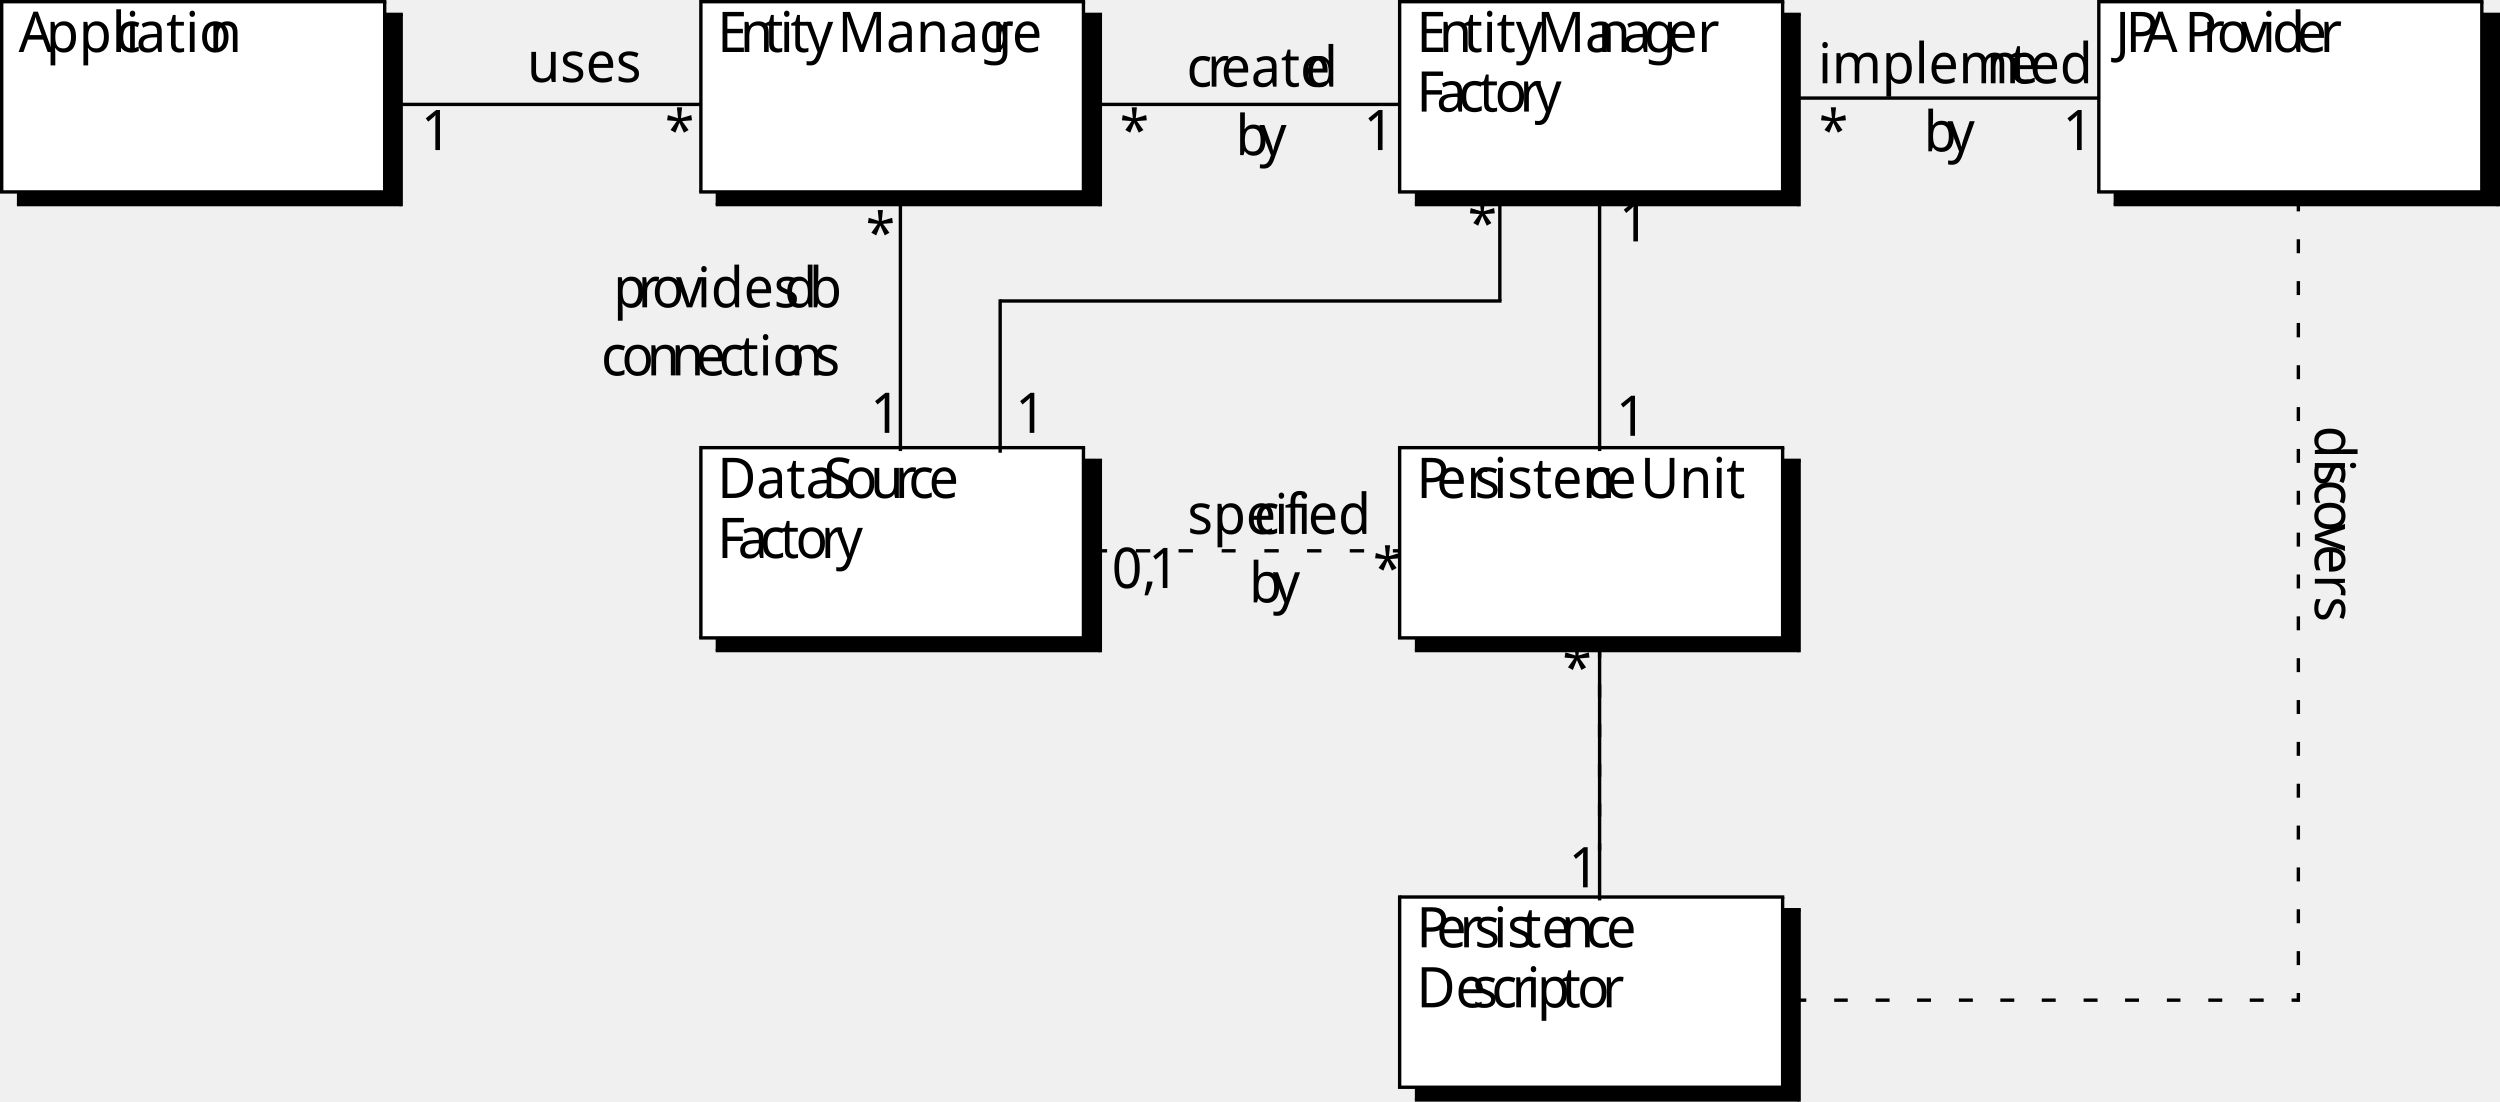
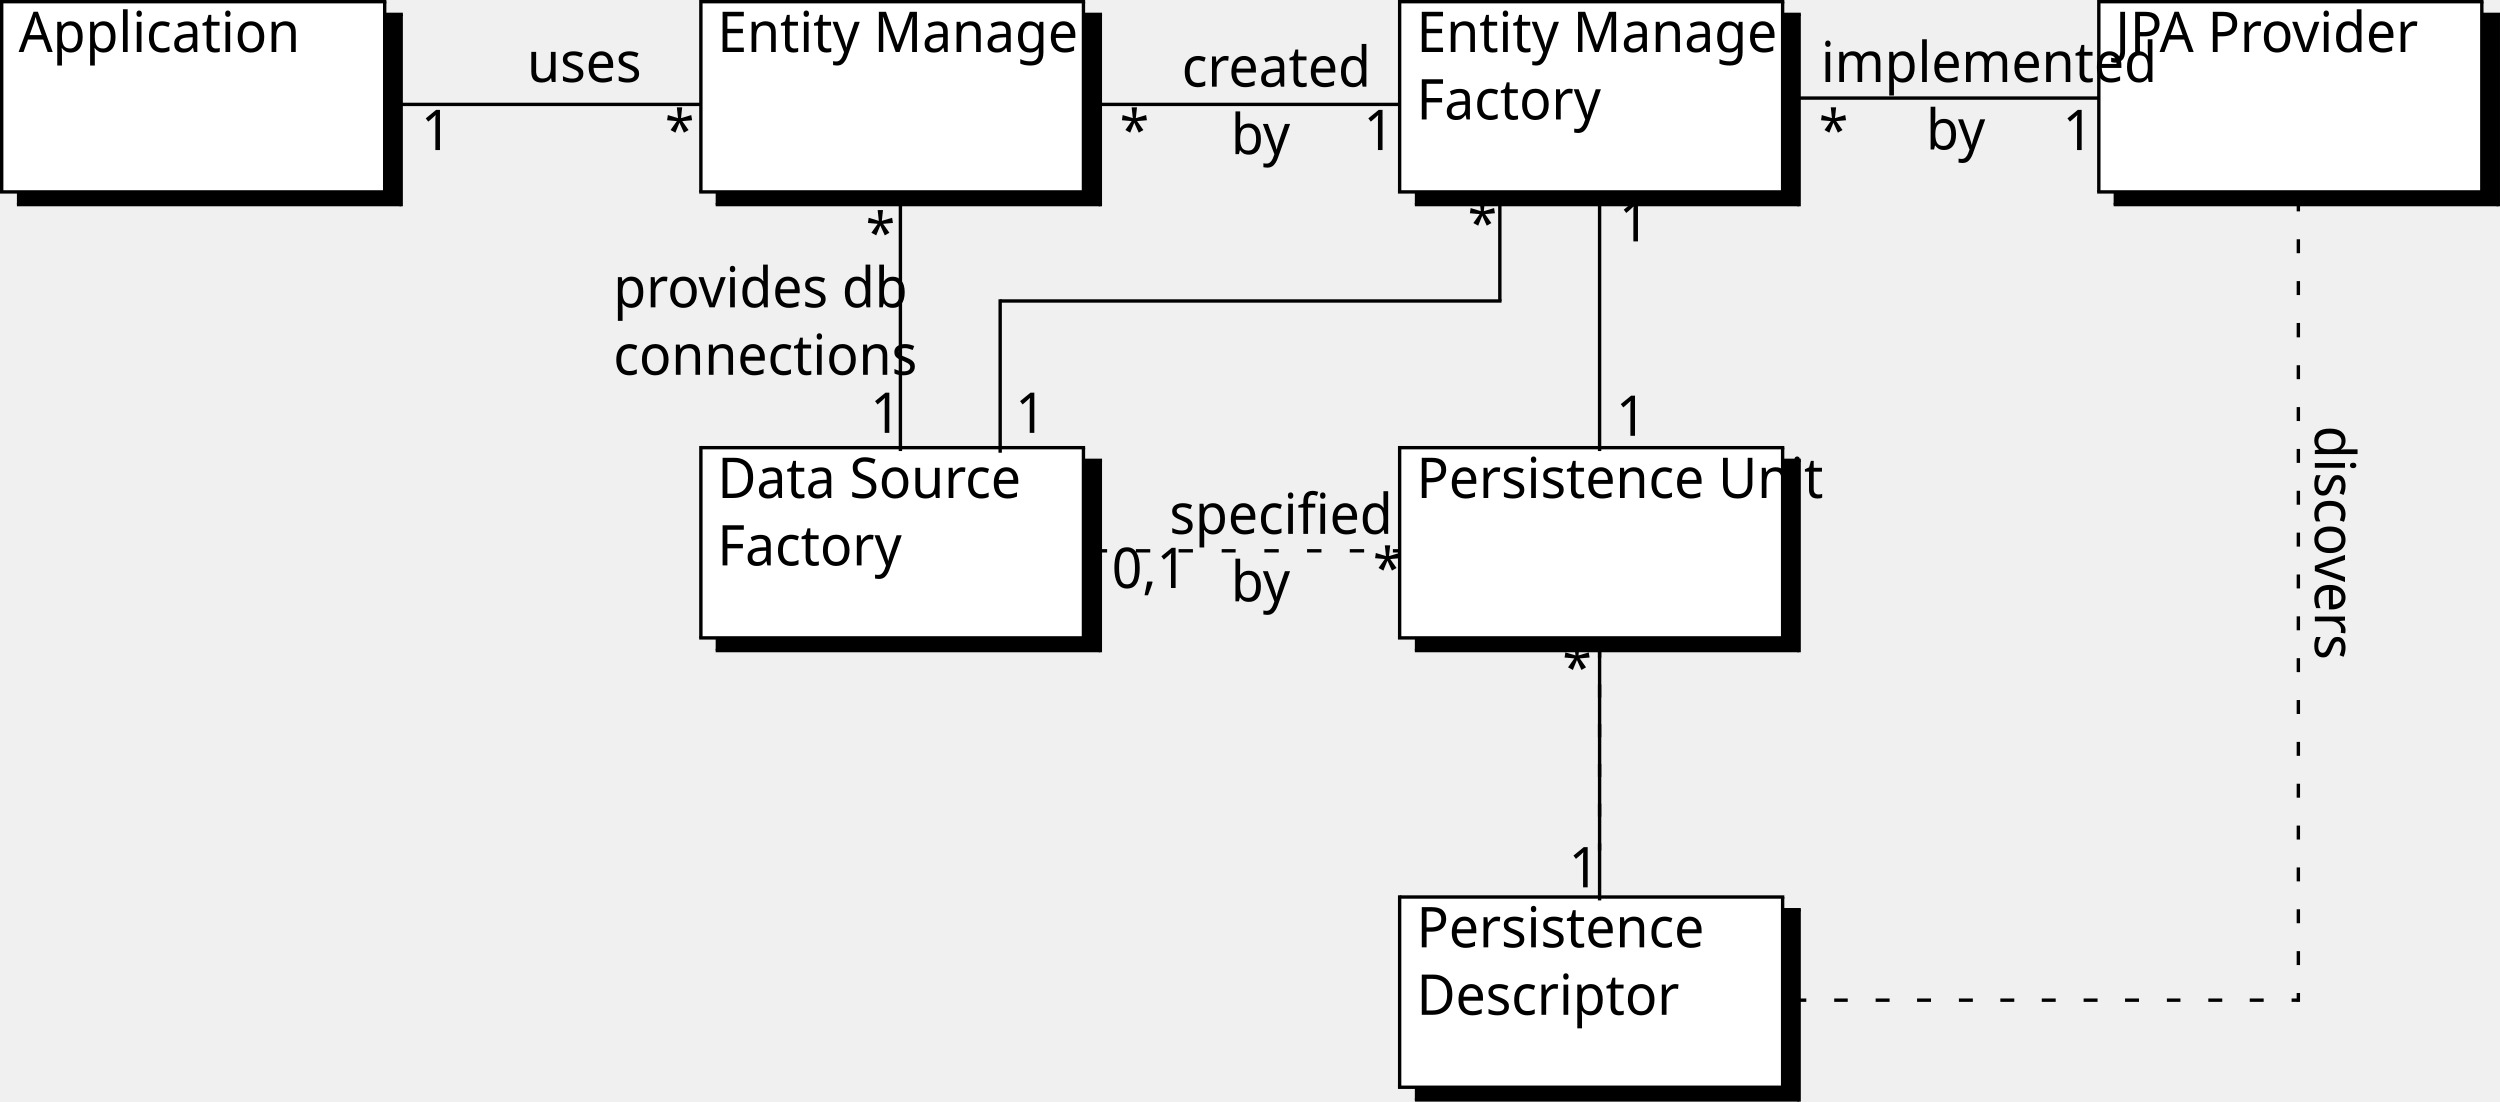
- <svg xmlns="http://www.w3.org/2000/svg" version="1.1" id="Layer_1" x="0px" y="0px" width="354.84px" height="156.36px" viewBox="0 0 354.84 156.36" style="enable-background:new 0 0 354.84 156.36;" xml:space="preserve">
+ <svg xmlns="http://www.w3.org/2000/svg" version="1.1" id="Layer_1" x="0px" y="0px" width="354.84px" height="156.359px" viewBox="0 0 354.84 156.359" enable-background="new 0 0 354.84 156.359" xml:space="preserve">
  <rect x="101.82" y="2.04" width="54.36" height="27" />
  <rect x="101.82" y="1.8" width="54.6" height="0.479" />
  <rect x="155.939" y="2.04" width="0.48" height="27.24" />
  <rect x="101.58" y="28.8" width="54.6" height="0.479" />
  <rect x="101.58" y="1.8" width="0.48" height="27.24" />
-   <rect x="99.48" y="0.24" style="fill:#FFFFFF;" width="54.3" height="27" />
-   <rect x="99.48" width="54.54" height="0.48" />
-   <rect x="153.54" y="0.24" width="0.479" height="27.24" />
-   <rect x="99.24" y="27" width="54.541" height="0.48" />
-   <rect x="99.24" width="0.48" height="27.24" />
-   <text transform="matrix(1 0 0 1.0522 101.8198 7.3799)">
-     <tspan x="0" y="0" style="font-family:'ProductusOSGiBookc'; font-size:7.584;">E</tspan>
-     <tspan x="3.223" y="0" style="font-family:'ProductusOSGiBookc'; font-size:7.584;">n</tspan>
-     <tspan x="6.644" y="0" style="font-family:'ProductusOSGiBookc'; font-size:7.584;">t</tspan>
-     <tspan x="8.866" y="0" style="font-family:'ProductusOSGiBookc'; font-size:7.584;">i</tspan>
-     <tspan x="10.359" y="0" style="font-family:'ProductusOSGiBookc'; font-size:7.584;">t</tspan>
-     <tspan x="12.582" y="0" style="font-family:'ProductusOSGiBookc'; font-size:7.584;">y</tspan>
-     <tspan x="15.524" y="0" style="font-family:'ProductusOSGiBookc'; font-size:7.584;"> </tspan>
-     <tspan x="17.079" y="0" style="font-family:'ProductusOSGiBookc'; font-size:7.584;">Manage</tspan>
-     <tspan x="38.951" y="0" style="font-family:'ProductusOSGiBookc'; font-size:7.584;">r</tspan>
+   <rect x="99.48" y="0.24" fill="#FFFFFF" width="54.3" height="27" />
+   <rect x="99.48" y="0" width="54.54" height="0.479" />
+   <rect x="153.54" y="0.24" width="0.479" height="27.239" />
+   <rect x="99.24" y="27" width="54.541" height="0.479" />
+   <rect x="99.24" y="0" width="0.48" height="27.24" />
+   <text transform="matrix(0.9504 0 0 1 101.8198 7.3801)" font-family="'ProductusOSGiBookc'" font-size="7.98">Entity Manager</text>
+   <rect x="201.061" y="2.04" width="54.299" height="27" />
+   <rect x="201.061" y="1.8" width="54.539" height="0.479" />
+   <rect x="255.12" y="2.04" width="0.479" height="27.24" />
+   <rect x="200.818" y="28.8" width="54.541" height="0.479" />
+   <rect x="200.818" y="1.8" width="0.48" height="27.24" />
+   <rect x="198.66" y="0.24" fill="#FFFFFF" width="54.359" height="27" />
+   <rect x="198.66" y="0" width="54.6" height="0.479" />
+   <rect x="252.779" y="0.24" width="0.479" height="27.239" />
+   <rect x="198.42" y="27" width="54.6" height="0.479" />
+   <rect x="198.42" y="0" width="0.479" height="27.24" />
+   <text transform="matrix(0.9504 0 0 1 201.0596 7.3801)" enable-background="new    ">
+     <tspan x="0" y="0" font-family="'ProductusOSGiBookc'" font-size="7.98">Entity Manager</tspan>
+     <tspan x="0" y="9.576" font-family="'ProductusOSGiBookc'" font-size="7.98">Factory</tspan>
  </text>
-   <rect x="201.06" y="2.04" width="54.3" height="27" />
-   <rect x="201.06" y="1.8" width="54.54" height="0.479" />
-   <rect x="255.12" y="2.04" width="0.479" height="27.24" />
-   <rect x="200.819" y="28.8" width="54.54" height="0.479" />
-   <rect x="200.819" y="1.8" width="0.48" height="27.24" />
-   <rect x="198.66" y="0.24" style="fill:#FFFFFF;" width="54.359" height="27" />
-   <rect x="198.66" width="54.6" height="0.48" />
-   <rect x="252.78" y="0.24" width="0.479" height="27.24" />
-   <rect x="198.42" y="27" width="54.6" height="0.48" />
-   <rect x="198.42" width="0.479" height="27.24" />
-   <text transform="matrix(1 0 0 1.0522 201.0596 7.3799)">
-     <tspan x="0" y="0" style="font-family:'ProductusOSGiBookc'; font-size:7.584;">E</tspan>
-     <tspan x="3.186" y="0" style="font-family:'ProductusOSGiBookc'; font-size:7.584;">n</tspan>
-     <tspan x="6.658" y="0" style="font-family:'ProductusOSGiBookc'; font-size:7.584;">tity</tspan>
-     <tspan x="15.539" y="0" style="font-family:'ProductusOSGiBookc'; font-size:7.584;"> </tspan>
-     <tspan x="17.041" y="0" style="font-family:'ProductusOSGiBookc'; font-size:7.584;">Ma</tspan>
-     <tspan x="25.702" y="0" style="font-family:'ProductusOSGiBookc'; font-size:7.584;">n</tspan>
-     <tspan x="29.122" y="0" style="font-family:'ProductusOSGiBookc'; font-size:7.584;">a</tspan>
-     <tspan x="32.239" y="0" style="font-family:'ProductusOSGiBookc'; font-size:7.584;">g</tspan>
-     <tspan x="35.592" y="0" style="font-family:'ProductusOSGiBookc'; font-size:7.584;">er </tspan>
-   </text>
-   <text transform="matrix(1 0 0 1.0522 201.0596 15.8403)">
-     <tspan x="0" y="0" style="font-family:'ProductusOSGiBookc'; font-size:7.584;">F</tspan>
-     <tspan x="2.821" y="0" style="font-family:'ProductusOSGiBookc'; font-size:7.584;">a</tspan>
-     <tspan x="5.938" y="0" style="font-family:'ProductusOSGiBookc'; font-size:7.584;">c</tspan>
-     <tspan x="8.873" y="0" style="font-family:'ProductusOSGiBookc'; font-size:7.584;">t</tspan>
-     <tspan x="11.088" y="0" style="font-family:'ProductusOSGiBookc'; font-size:7.584;">o</tspan>
-     <tspan x="14.63" y="0" style="font-family:'ProductusOSGiBookc'; font-size:7.584;">r</tspan>
-     <tspan x="16.73" y="0" style="font-family:'ProductusOSGiBookc'; font-size:7.584;">y</tspan>
-   </text>
-   <rect x="300.24" y="2.04" width="54.359" height="27" />
+   <rect x="300.24" y="2.04" width="54.358" height="27" />
  <rect x="300.24" y="1.8" width="54.6" height="0.479" />
-   <rect x="354.359" y="2.04" width="0.48" height="27.24" />
+   <rect x="354.359" y="2.04" width="0.479" height="27.24" />
  <rect x="300" y="28.8" width="54.6" height="0.479" />
  <rect x="300" y="1.8" width="0.479" height="27.24" />
-   <rect x="297.899" y="0.24" style="fill:#FFFFFF;" width="54.36" height="27" />
-   <rect x="297.899" width="54.601" height="0.48" />
-   <rect x="352.02" y="0.24" width="0.48" height="27.24" />
-   <rect x="297.66" y="27" width="54.6" height="0.48" />
-   <rect x="297.66" width="0.479" height="27.24" />
-   <text transform="matrix(1 0 0 1.0522 300.2402 7.3799)">
-     <tspan x="0" y="0" style="font-family:'ProductusOSGiBookc'; font-size:7.584;">J</tspan>
-     <tspan x="1.479" y="0" style="font-family:'ProductusOSGiBookc'; font-size:7.584;">P</tspan>
-     <tspan x="4.004" y="0" style="font-family:'ProductusOSGiBookc'; font-size:7.584;">A</tspan>
-     <tspan x="7.85" y="0" style="font-family:'ProductusOSGiBookc'; font-size:7.584;"> P</tspan>
-     <tspan x="12.415" y="0" style="font-family:'ProductusOSGiBookc'; font-size:7.584;">r</tspan>
-     <tspan x="14.402" y="0" style="font-family:'ProductusOSGiBookc'; font-size:7.584;">o</tspan>
-     <tspan x="17.822" y="0" style="font-family:'ProductusOSGiBookc'; font-size:7.584;">v</tspan>
-     <tspan x="20.817" y="0" style="font-family:'ProductusOSGiBookc'; font-size:7.584;">i</tspan>
-     <tspan x="22.259" y="0" style="font-family:'ProductusOSGiBookc'; font-size:7.584;">d</tspan>
-     <tspan x="25.74" y="0" style="font-family:'ProductusOSGiBookc'; font-size:7.584;">e</tspan>
-     <tspan x="29.047" y="0" style="font-family:'ProductusOSGiBookc'; font-size:7.584;">r</tspan>
-   </text>
-   <rect x="201.06" y="65.34" width="54.3" height="27" />
-   <rect x="201.06" y="65.1" width="54.54" height="0.48" />
+   <rect x="297.898" y="0.24" fill="#FFFFFF" width="54.36" height="27" />
+   <rect x="297.898" y="0" width="54.602" height="0.479" />
+   <rect x="352.02" y="0.24" width="0.48" height="27.239" />
+   <rect x="297.66" y="27" width="54.6" height="0.479" />
+   <rect x="297.66" y="0" width="0.479" height="27.24" />
+   <text transform="matrix(0.9504 0 0 1 300.2402 7.3801)" font-family="'ProductusOSGiBookc'" font-size="7.98">JPA Provider</text>
+   <rect x="201.061" y="65.34" width="54.299" height="27" />
+   <rect x="201.061" y="65.1" width="54.539" height="0.48" />
  <rect x="255.12" y="65.34" width="0.479" height="27.24" />
-   <rect x="200.819" y="92.1" width="54.54" height="0.48" />
-   <rect x="200.819" y="65.1" width="0.48" height="27.24" />
-   <rect x="198.66" y="63.54" style="fill:#FFFFFF;" width="54.359" height="27" />
+   <rect x="200.818" y="92.1" width="54.541" height="0.48" />
+   <rect x="200.818" y="65.1" width="0.48" height="27.24" />
+   <rect x="198.66" y="63.54" fill="#FFFFFF" width="54.359" height="27" />
  <rect x="198.66" y="63.3" width="54.6" height="0.479" />
-   <rect x="252.78" y="63.54" width="0.479" height="27.24" />
+   <rect x="252.779" y="63.54" width="0.479" height="27.24" />
  <rect x="198.42" y="90.3" width="54.6" height="0.479" />
  <rect x="198.42" y="63.3" width="0.479" height="27.24" />
-   <text transform="matrix(1 0 0 1.0522 201.0596 70.6802)">
-     <tspan x="0" y="0" style="font-family:'ProductusOSGiBookc'; font-size:7.584;">P</tspan>
-     <tspan x="2.821" y="0" style="font-family:'ProductusOSGiBookc'; font-size:7.584;">er</tspan>
-     <tspan x="8.229" y="0" style="font-family:'ProductusOSGiBookc'; font-size:7.584;">s</tspan>
-     <tspan x="10.921" y="0" style="font-family:'ProductusOSGiBookc'; font-size:7.584;">isten</tspan>
-     <tspan x="24.019" y="0" style="font-family:'ProductusOSGiBookc'; font-size:7.584;">c</tspan>
-     <tspan x="26.953" y="0" style="font-family:'ProductusOSGiBookc'; font-size:7.584;">e</tspan>
-     <tspan x="30.252" y="0" style="font-family:'ProductusOSGiBookc'; font-size:7.584;"> </tspan>
-     <tspan x="31.754" y="0" style="font-family:'ProductusOSGiBookc'; font-size:7.584;">Unit</tspan>
-   </text>
-   <rect x="56.94" y="14.58" width="42.54" height="0.48" />
-   <rect x="255.359" y="13.68" width="42.54" height="0.48" />
-   <text transform="matrix(1 0 0 1.0522 74.8198 11.6401)" style="font-family:'ProductusOSGiBookc'; font-size:7.584;">uses</text>
-   <text transform="matrix(1 0 0 1.0522 59.7603 21.2998)">
-     <tspan x="0" y="0" style="font-family:'ProductusOSGiBookc'; font-size:7.584; letter-spacing:31;">1</tspan>
-     <tspan x="34.614" y="0" style="font-family:'ProductusOSGiBookc'; font-size:7.584; letter-spacing:60;">*</tspan>
-     <tspan x="99.169" y="0" style="font-family:'ProductusOSGiBookc'; font-size:7.584; letter-spacing:30;">*</tspan>
-     <tspan x="133.784" y="0" style="font-family:'ProductusOSGiBookc'; font-size:7.584; letter-spacing:61;">1</tspan>
-     <tspan x="198.4" y="0" style="font-family:'ProductusOSGiBookc'; font-size:7.584; letter-spacing:30;">*</tspan>
-     <tspan x="233.014" y="0" style="font-family:'ProductusOSGiBookc'; font-size:7.584;">1</tspan>
-   </text>
-   <text transform="matrix(1 0 0 1.0522 258.0596 11.8198)">
-     <tspan x="0" y="0" style="font-family:'ProductusOSGiBookc'; font-size:7.584;">impleme</tspan>
-     <tspan x="23.867" y="0" style="font-family:'ProductusOSGiBookc'; font-size:7.584;">n</tspan>
-     <tspan x="27.287" y="0" style="font-family:'ProductusOSGiBookc'; font-size:7.584;">ted</tspan>
+   <text transform="matrix(0.9504 0 0 1 201.0596 70.6799)" font-family="'ProductusOSGiBookc'" font-size="7.98">Persistence Unit</text>
+   <rect x="56.94" y="14.58" width="42.54" height="0.479" />
+   <rect x="255.359" y="13.68" width="42.539" height="0.48" />
+   <text transform="matrix(0.9504 0 0 1 74.8198 11.6399)" font-family="'ProductusOSGiBookc'" font-size="7.98">uses</text>
+   <text transform="matrix(0.9504 0 0 1 59.7603 21.3)" font-family="'ProductusOSGiBookc'" font-size="7.98" letter-spacing="31.566">1</text>
+   <text transform="matrix(0.9504 0 0 1 94.3745 21.3)" font-family="'ProductusOSGiBookc'" font-size="7.98" letter-spacing="62.08">*</text>
+   <text transform="matrix(0.9504 0 0 1 158.9292 21.3)" font-family="'ProductusOSGiBookc'" font-size="7.98" letter-spacing="30.514">*</text>
+   <text transform="matrix(0.9504 0 0 1 193.5449 21.3)" font-family="'ProductusOSGiBookc'" font-size="7.98" letter-spacing="63.132">1</text>
+   <text transform="matrix(0.9504 0 0 1 258.1602 21.3)" font-family="'ProductusOSGiBookc'" font-size="7.98" letter-spacing="30.514">*</text>
+   <text transform="matrix(0.9504 0 0 1 292.7744 21.3)" font-family="'ProductusOSGiBookc'" font-size="7.98">1</text>
+   <text transform="matrix(0.9504 0 0 1 258.4648 11.6399)" enable-background="new    ">
+     <tspan x="0" y="0" font-family="'ProductusOSGiBookc'" font-size="7.98">implemented</tspan>
+     <tspan x="15.701" y="9.576" font-family="'ProductusOSGiBookc'" font-size="7.98">by</tspan>
  </text>
  <rect x="2.64" y="2.04" width="54.3" height="27" />
  <rect x="2.64" y="1.8" width="54.54" height="0.479" />
  <rect x="56.7" y="2.04" width="0.48" height="27.24" />
  <rect x="2.4" y="28.8" width="54.54" height="0.479" />
  <rect x="2.4" y="1.8" width="0.48" height="27.24" />
-   <rect x="0.24" y="0.24" style="fill:#FFFFFF;" width="54.36" height="27" />
-   <rect x="0.24" width="54.6" height="0.48" />
-   <rect x="54.36" y="0.24" width="0.48" height="27.24" />
-   <rect y="27" width="54.6" height="0.48" />
-   <rect width="0.48" height="27.24" />
-   <text transform="matrix(1 0 0 1.0522 2.6396 7.3799)">
-     <tspan x="0" y="0" style="font-family:'ProductusOSGiBookc'; font-size:7.584;">A</tspan>
-     <tspan x="3.898" y="0" style="font-family:'ProductusOSGiBookc'; font-size:7.584;">ppli</tspan>
-     <tspan x="13.742" y="0" style="font-family:'ProductusOSGiBookc'; font-size:7.584;">c</tspan>
-     <tspan x="16.677" y="0" style="font-family:'ProductusOSGiBookc'; font-size:7.584;">atio</tspan>
-     <tspan x="27.006" y="0" style="font-family:'ProductusOSGiBookc'; font-size:7.584;">n</tspan>
-   </text>
-   <rect x="156.18" y="14.58" width="42.48" height="0.48" />
+   <rect x="0.24" y="0.24" fill="#FFFFFF" width="54.36" height="27" />
+   <rect x="0.24" y="0" width="54.6" height="0.479" />
+   <rect x="54.36" y="0.24" width="0.48" height="27.239" />
+   <rect y="27" width="54.6" height="0.479" />
+   <rect y="0" width="0.48" height="27.24" />
+   <text transform="matrix(0.9504 0 0 1 2.6396 7.3801)" font-family="'ProductusOSGiBookc'" font-size="7.98">Application</text>
+   <rect x="156.18" y="14.58" width="42.48" height="0.479" />
  <rect x="101.82" y="65.34" width="54.36" height="27" />
  <rect x="101.82" y="65.1" width="54.6" height="0.48" />
  <rect x="155.939" y="65.34" width="0.48" height="27.24" />
  <rect x="101.58" y="92.1" width="54.6" height="0.48" />
  <rect x="101.58" y="65.1" width="0.48" height="27.24" />
-   <rect x="99.48" y="63.54" style="fill:#FFFFFF;" width="54.3" height="27" />
+   <rect x="99.48" y="63.54" fill="#FFFFFF" width="54.3" height="27" />
  <rect x="99.48" y="63.3" width="54.54" height="0.479" />
  <rect x="153.54" y="63.54" width="0.479" height="27.24" />
  <rect x="99.24" y="90.3" width="54.541" height="0.479" />
  <rect x="99.24" y="63.3" width="0.48" height="27.24" />
-   <text transform="matrix(1 0 0 1.0522 101.8198 70.6802)">
-     <tspan x="0" y="0" style="font-family:'ProductusOSGiBookc'; font-size:7.584;">Data</tspan>
-     <tspan x="13.135" y="0" style="font-family:'ProductusOSGiBookc'; font-size:7.584;"> S</tspan>
-     <tspan x="18.118" y="0" style="font-family:'ProductusOSGiBookc'; font-size:7.584;">o</tspan>
-     <tspan x="21.713" y="0" style="font-family:'ProductusOSGiBookc'; font-size:7.584;">u</tspan>
-     <tspan x="25.187" y="0" style="font-family:'ProductusOSGiBookc'; font-size:7.584;">r</tspan>
-     <tspan x="27.113" y="0" style="font-family:'ProductusOSGiBookc'; font-size:7.584;">c</tspan>
-     <tspan x="29.995" y="0" style="font-family:'ProductusOSGiBookc'; font-size:7.584;">e </tspan>
+   <text transform="matrix(0.9504 0 0 1 101.8198 70.6799)" enable-background="new    ">
+     <tspan x="0" y="0" font-family="'ProductusOSGiBookc'" font-size="7.98">Data Source</tspan>
+     <tspan x="0" y="9.576" font-family="'ProductusOSGiBookc'" font-size="7.98">Factory</tspan>
  </text>
-   <text transform="matrix(1 0 0 1.0522 101.8198 79.2002)">
-     <tspan x="0" y="0" style="font-family:'ProductusOSGiBookc'; font-size:7.584;">F</tspan>
-     <tspan x="2.897" y="0" style="font-family:'ProductusOSGiBookc'; font-size:7.584;">a</tspan>
-     <tspan x="6.014" y="0" style="font-family:'ProductusOSGiBookc'; font-size:7.584;">c</tspan>
-     <tspan x="8.888" y="0" style="font-family:'ProductusOSGiBookc'; font-size:7.584;">t</tspan>
-     <tspan x="11.103" y="0" style="font-family:'ProductusOSGiBookc'; font-size:7.584;">o</tspan>
-     <tspan x="14.698" y="0" style="font-family:'ProductusOSGiBookc'; font-size:7.584;">r</tspan>
-     <tspan x="16.798" y="0" style="font-family:'ProductusOSGiBookc'; font-size:7.584;">y</tspan>
+   <rect x="226.8" y="28.56" width="0.479" height="35.46" />
+   <text transform="matrix(0.9504 0 0 1 167.7432 12.3)" enable-background="new    ">
+     <tspan x="0" y="0" font-family="'ProductusOSGiBookc'" font-size="7.98">created</tspan>
+     <tspan x="7.338" y="9.576" font-family="'ProductusOSGiBookc'" font-size="7.98">by</tspan>
  </text>
-   <rect x="226.8" y="28.56" width="0.48" height="35.46" />
-   <text transform="matrix(1 0 0 1.0522 273.0596 21.48)">
-     <tspan x="0" y="0" style="font-family:'ProductusOSGiBookc'; font-size:7.584;">b</tspan>
-     <tspan x="3.367" y="0" style="font-family:'ProductusOSGiBookc'; font-size:7.584;">y</tspan>
+   <text transform="matrix(0.9504 0 0 1 87.0596 43.6194)" enable-background="new    ">
+     <tspan x="0" y="0" font-family="'ProductusOSGiBookc'" font-size="7.98">provides db</tspan>
+     <tspan x="0" y="9.576" font-family="'ProductusOSGiBookc'" font-size="7.98">connections</tspan>
  </text>
-   <text transform="matrix(1 0 0 1.0522 168.4199 12.2998)">
-     <tspan x="0" y="0" style="font-family:'ProductusOSGiBookc'; font-size:7.584;">c</tspan>
-     <tspan x="2.92" y="0" style="font-family:'ProductusOSGiBookc'; font-size:7.584;">r</tspan>
-     <tspan x="4.846" y="0" style="font-family:'ProductusOSGiBookc'; font-size:7.584;">eate</tspan>
-     <tspan x="16.806" y="0" style="font-family:'ProductusOSGiBookc'; font-size:7.584;">d</tspan>
-   </text>
-   <text transform="matrix(1 0 0 1.0522 175.3799 22.0195)">
-     <tspan x="0" y="0" style="font-family:'ProductusOSGiBookc'; font-size:7.584;">b</tspan>
-     <tspan x="3.367" y="0" style="font-family:'ProductusOSGiBookc'; font-size:7.584;">y</tspan>
-   </text>
-   <text transform="matrix(1 0 0 1.0522 87.0596 43.6196)">
-     <tspan x="0" y="0" style="font-family:'ProductusOSGiBookc'; font-size:7.584;">p</tspan>
-     <tspan x="3.474" y="0" style="font-family:'ProductusOSGiBookc'; font-size:7.584;">r</tspan>
-     <tspan x="5.46" y="0" style="font-family:'ProductusOSGiBookc'; font-size:7.584;">o</tspan>
-     <tspan x="8.881" y="0" style="font-family:'ProductusOSGiBookc'; font-size:7.584;">v</tspan>
-     <tspan x="11.876" y="0" style="font-family:'ProductusOSGiBookc'; font-size:7.584;">ides</tspan>
-     <tspan x="22.745" y="0" style="font-family:'ProductusOSGiBookc'; font-size:7.584;"> </tspan>
-     <tspan x="24.246" y="0" style="font-family:'ProductusOSGiBookc'; font-size:7.584;">d</tspan>
-     <tspan x="27.78" y="0" style="font-family:'ProductusOSGiBookc'; font-size:7.584;">b</tspan>
-   </text>
-   <text transform="matrix(1 0 0 1.0522 85.3198 53.2798)">
-     <tspan x="0" y="0" style="font-family:'ProductusOSGiBookc'; font-size:7.584;">c</tspan>
-     <tspan x="2.897" y="0" style="font-family:'ProductusOSGiBookc'; font-size:7.584;">o</tspan>
-     <tspan x="6.492" y="0" style="font-family:'ProductusOSGiBookc'; font-size:7.584;">n</tspan>
-     <tspan x="9.942" y="0" style="font-family:'ProductusOSGiBookc'; font-size:7.584;">n</tspan>
-     <tspan x="13.416" y="0" style="font-family:'ProductusOSGiBookc'; font-size:7.584;">e</tspan>
-     <tspan x="16.692" y="0" style="font-family:'ProductusOSGiBookc'; font-size:7.584;">c</tspan>
-     <tspan x="19.627" y="0" style="font-family:'ProductusOSGiBookc'; font-size:7.584;">tio</tspan>
-     <tspan x="26.824" y="0" style="font-family:'ProductusOSGiBookc'; font-size:7.584;">n</tspan>
-     <tspan x="30.298" y="0" style="font-family:'ProductusOSGiBookc'; font-size:7.584;">s</tspan>
-   </text>
-   <text transform="matrix(1 0 0 1.0522 122.8794 35.8794)" style="font-family:'ProductusOSGiBookc'; font-size:7.584;">*</text>
-   <text transform="matrix(1 0 0 1.0522 123.5391 61.439)" style="font-family:'ProductusOSGiBookc'; font-size:7.584;">1</text>
-   <text transform="matrix(1 0 0 1.0522 229.3789 61.8589)" style="font-family:'ProductusOSGiBookc'; font-size:7.584;">1</text>
-   <text transform="matrix(1 0 0 1.0522 229.7998 34.2593)" style="font-family:'ProductusOSGiBookc'; font-size:7.584;">1</text>
+   <text transform="matrix(0.9504 0 0 1 122.8794 35.8792)" font-family="'ProductusOSGiBookc'" font-size="7.98">*</text>
+   <text transform="matrix(0.9504 0 0 1 123.5391 61.4397)" font-family="'ProductusOSGiBookc'" font-size="7.98">1</text>
+   <text transform="matrix(0.9504 0 0 1 229.3789 61.8596)" font-family="'ProductusOSGiBookc'" font-size="7.98">1</text>
+   <text transform="matrix(0.9504 0 0 1 229.7998 34.26)" font-family="'ProductusOSGiBookc'" font-size="7.98">1</text>
  <rect x="325.979" y="29.04" width="0.48" height="0.96" />
-   <rect x="325.979" y="33.96" width="0.48" height="1.98" />
+   <rect x="325.979" y="33.96" width="0.48" height="1.979" />
  <rect x="325.979" y="39.9" width="0.48" height="1.98" />
  <rect x="325.979" y="45.84" width="0.48" height="2.04" />
-   <rect x="325.979" y="51.84" width="0.48" height="1.98" />
-   <rect x="325.979" y="57.78" width="0.48" height="1.98" />
+   <rect x="325.979" y="51.84" width="0.48" height="1.979" />
+   <rect x="325.979" y="57.781" width="0.48" height="1.979" />
  <rect x="325.979" y="63.72" width="0.48" height="1.98" />
-   <rect x="325.979" y="69.66" width="0.48" height="1.98" />
+   <rect x="325.979" y="69.66" width="0.48" height="1.979" />
  <rect x="325.979" y="75.6" width="0.48" height="1.98" />
-   <rect x="325.979" y="81.54" width="0.48" height="1.98" />
+   <rect x="325.979" y="81.54" width="0.48" height="1.979" />
  <rect x="325.979" y="87.48" width="0.48" height="1.98" />
-   <rect x="325.979" y="93.42" width="0.48" height="1.98" />
+   <rect x="325.979" y="93.42" width="0.48" height="1.979" />
  <rect x="325.979" y="99.36" width="0.48" height="1.98" />
  <rect x="325.979" y="105.3" width="0.48" height="1.979" />
-   <rect x="325.979" y="111.24" width="0.48" height="1.98" />
+   <rect x="325.979" y="111.24" width="0.48" height="1.979" />
  <rect x="325.979" y="117.18" width="0.48" height="1.98" />
-   <rect x="325.979" y="123.12" width="0.48" height="1.98" />
+   <rect x="325.979" y="123.12" width="0.48" height="1.979" />
  <rect x="325.979" y="129.06" width="0.48" height="1.98" />
-   <rect x="325.979" y="135" width="0.48" height="1.98" />
-   <rect x="325.979" y="140.94" width="0.48" height="1.26" />
+   <rect x="325.979" y="135" width="0.48" height="1.979" />
+   <rect x="325.979" y="140.94" width="0.48" height="1.261" />
  <rect x="325.26" y="141.72" width="0.96" height="0.48" />
-   <rect x="319.319" y="141.72" width="1.98" height="0.48" />
-   <rect x="313.439" y="141.72" width="1.98" height="0.48" />
-   <rect x="307.56" y="141.72" width="1.92" height="0.48" />
+   <rect x="319.319" y="141.72" width="1.979" height="0.48" />
+   <rect x="313.439" y="141.72" width="1.979" height="0.48" />
+   <rect x="307.56" y="141.72" width="1.921" height="0.48" />
  <rect x="301.62" y="141.72" width="1.979" height="0.48" />
  <rect x="295.74" y="141.72" width="1.979" height="0.48" />
-   <rect x="289.8" y="141.72" width="1.98" height="0.48" />
+   <rect x="289.8" y="141.72" width="1.979" height="0.48" />
  <rect x="283.92" y="141.72" width="1.979" height="0.48" />
  <rect x="278.04" y="141.72" width="1.979" height="0.48" />
  <rect x="272.1" y="141.72" width="1.98" height="0.48" />
-   <rect x="266.22" y="141.72" width="1.98" height="0.48" />
+   <rect x="266.221" y="141.72" width="1.979" height="0.48" />
  <rect x="260.34" y="141.72" width="1.92" height="0.48" />
  <rect x="255.359" y="141.72" width="1.021" height="0.48" />
-   <text transform="matrix(-6.123234e-17 1 -1.0522 -6.442875e-17 328.5596 60.4204)">
-     <tspan x="0" y="0" style="font-family:'ProductusOSGiBookc'; font-size:7.584;">di</tspan>
-     <tspan x="4.938" y="0" style="font-family:'ProductusOSGiBookc'; font-size:7.584;">s</tspan>
-     <tspan x="7.637" y="0" style="font-family:'ProductusOSGiBookc'; font-size:7.584;">c</tspan>
-     <tspan x="10.519" y="0" style="font-family:'ProductusOSGiBookc'; font-size:7.584;">o</tspan>
-     <tspan x="13.939" y="0" style="font-family:'ProductusOSGiBookc'; font-size:7.584;">v</tspan>
-     <tspan x="16.821" y="0" style="font-family:'ProductusOSGiBookc'; font-size:7.584;">ers</tspan>
+   <text transform="matrix(-5.819458e-17 0.9504 -1 -6.123242e-17 328.5586 60.4202)" font-family="'ProductusOSGiBookc'" font-size="7.98">discovers</text>
+   <rect x="201.061" y="129.12" width="54.299" height="27" />
+   <rect x="201.061" y="128.88" width="54.539" height="0.479" />
+   <rect x="255.12" y="129.12" width="0.479" height="27.239" />
+   <rect x="200.818" y="155.88" width="54.541" height="0.479" />
+   <rect x="200.818" y="128.88" width="0.48" height="27.24" />
+   <rect x="198.66" y="127.32" fill="#FFFFFF" width="54.359" height="27" />
+   <rect x="198.66" y="127.08" width="54.6" height="0.479" />
+   <rect x="252.779" y="127.32" width="0.479" height="27.24" />
+   <rect x="198.42" y="154.08" width="54.6" height="0.479" />
+   <rect x="198.42" y="127.08" width="0.479" height="27.239" />
+   <text transform="matrix(0.9504 0 0 1 201.0596 134.4602)" enable-background="new    ">
+     <tspan x="0" y="0" font-family="'ProductusOSGiBookc'" font-size="7.98">Persistence</tspan>
+     <tspan x="0" y="9.576" font-family="'ProductusOSGiBookc'" font-size="7.98">Descriptor</tspan>
  </text>
-   <rect x="201.06" y="129.12" width="54.3" height="27" />
-   <rect x="201.06" y="128.88" width="54.54" height="0.48" />
-   <rect x="255.12" y="129.12" width="0.479" height="27.24" />
-   <rect x="200.819" y="155.88" width="54.54" height="0.48" />
-   <rect x="200.819" y="128.88" width="0.48" height="27.24" />
-   <rect x="198.66" y="127.32" style="fill:#FFFFFF;" width="54.359" height="27" />
-   <rect x="198.66" y="127.08" width="54.6" height="0.48" />
-   <rect x="252.78" y="127.32" width="0.479" height="27.24" />
-   <rect x="198.42" y="154.08" width="54.6" height="0.48" />
-   <rect x="198.42" y="127.08" width="0.479" height="27.24" />
-   <text transform="matrix(1 0 0 1.0522 201.0596 134.46)">
-     <tspan x="0" y="0" style="font-family:'ProductusOSGiBookc'; font-size:7.584;">P</tspan>
-     <tspan x="2.821" y="0" style="font-family:'ProductusOSGiBookc'; font-size:7.584;">e</tspan>
-     <tspan x="6.12" y="0" style="font-family:'ProductusOSGiBookc'; font-size:7.584;">r</tspan>
-     <tspan x="8.221" y="0" style="font-family:'ProductusOSGiBookc'; font-size:7.584;">s</tspan>
-     <tspan x="10.913" y="0" style="font-family:'ProductusOSGiBookc'; font-size:7.584;">is</tspan>
-     <tspan x="15.001" y="0" style="font-family:'ProductusOSGiBookc'; font-size:7.584;">te</tspan>
-     <tspan x="20.515" y="0" style="font-family:'ProductusOSGiBookc'; font-size:7.584;">n</tspan>
-     <tspan x="23.988" y="0" style="font-family:'ProductusOSGiBookc'; font-size:7.584;">c</tspan>
-     <tspan x="26.923" y="0" style="font-family:'ProductusOSGiBookc'; font-size:7.584;">e </tspan>
-   </text>
-   <text transform="matrix(1 0 0 1.0522 201.0596 142.98)">
-     <tspan x="0" y="0" style="font-family:'ProductusOSGiBookc'; font-size:7.584;">De</tspan>
-     <tspan x="7.94" y="0" style="font-family:'ProductusOSGiBookc'; font-size:7.584;">s</tspan>
-     <tspan x="10.633" y="0" style="font-family:'ProductusOSGiBookc'; font-size:7.584;">c</tspan>
-     <tspan x="13.515" y="0" style="font-family:'ProductusOSGiBookc'; font-size:7.584;">r</tspan>
-     <tspan x="15.615" y="0" style="font-family:'ProductusOSGiBookc'; font-size:7.584;">i</tspan>
-     <tspan x="17.109" y="0" style="font-family:'ProductusOSGiBookc'; font-size:7.584;">p</tspan>
-     <tspan x="20.583" y="0" style="font-family:'ProductusOSGiBookc'; font-size:7.584;">t</tspan>
-     <tspan x="22.798" y="0" style="font-family:'ProductusOSGiBookc'; font-size:7.584;">o</tspan>
-     <tspan x="26.362" y="0" style="font-family:'ProductusOSGiBookc'; font-size:7.584;">r</tspan>
-   </text>
-   <rect x="226.8" y="92.34" width="0.48" height="1.02" />
-   <rect x="226.8" y="97.14" width="0.48" height="1.86" />
-   <rect x="226.8" y="102.78" width="0.48" height="1.86" />
-   <rect x="226.8" y="108.42" width="0.48" height="1.86" />
-   <rect x="226.8" y="114.06" width="0.48" height="1.86" />
-   <rect x="226.8" y="119.7" width="0.48" height="1.02" />
-   <rect x="226.8" y="92.34" width="0.48" height="35.46" />
-   <text transform="matrix(1 0 0 1.0522 222.6602 125.9399)" style="font-family:'ProductusOSGiBookc'; font-size:7.584;">1</text>
-   <text transform="matrix(1 0 0 1.0522 221.7598 97.5601)" style="font-family:'ProductusOSGiBookc'; font-size:7.584;">*</text>
-   <text transform="matrix(1 0 0 1.0522 157.7998 83.46)">
-     <tspan x="0" y="0" style="font-family:'ProductusOSGiBookc'; font-size:7.584;">0,</tspan>
-     <tspan x="5.21" y="0" style="font-family:'ProductusOSGiBookc'; font-size:7.584; letter-spacing:28;">1</tspan>
-     <tspan x="37.063" y="0" style="font-family:'ProductusOSGiBookc'; font-size:7.584;">*</tspan>
-   </text>
+   <rect x="226.8" y="92.34" width="0.479" height="1.02" />
+   <rect x="226.8" y="97.14" width="0.479" height="1.86" />
+   <rect x="226.8" y="102.781" width="0.479" height="1.859" />
+   <rect x="226.8" y="108.42" width="0.479" height="1.86" />
+   <rect x="226.8" y="114.06" width="0.479" height="1.86" />
+   <rect x="226.8" y="119.7" width="0.479" height="1.02" />
+   <rect x="226.8" y="92.34" width="0.479" height="35.46" />
+   <text transform="matrix(0.9504 0 0 1 222.6602 125.9397)" font-family="'ProductusOSGiBookc'" font-size="7.98">1</text>
+   <text transform="matrix(0.9504 0 0 1 221.7598 97.5608)" font-family="'ProductusOSGiBookc'" font-size="7.98">*</text>
+   <text transform="matrix(0.9504 0 0 1 157.7998 83.4602)" font-family="'ProductusOSGiBookc'" font-size="7.98">0,1</text>
+   <text transform="matrix(0.9504 0 0 1 194.8633 83.4602)" font-family="'ProductusOSGiBookc'" font-size="7.98">*</text>
  <rect x="127.56" y="28.56" width="0.48" height="35.46" />
-   <text transform="matrix(1 0 0 1.0522 168.54 75.7798)">
-     <tspan x="0" y="0" style="font-family:'ProductusOSGiBookc'; font-size:7.584;">spe</tspan>
-     <tspan x="9.419" y="0" style="font-family:'ProductusOSGiBookc'; font-size:7.584;">c</tspan>
-     <tspan x="12.354" y="0" style="font-family:'ProductusOSGiBookc'; font-size:7.584;">i</tspan>
-     <tspan x="13.803" y="0" style="font-family:'ProductusOSGiBookc'; font-size:7.584;">f</tspan>
-     <tspan x="15.607" y="0" style="font-family:'ProductusOSGiBookc'; font-size:7.584;">i</tspan>
-     <tspan x="17.102" y="0" style="font-family:'ProductusOSGiBookc'; font-size:7.584;">ed</tspan>
-   </text>
-   <text transform="matrix(1 0 0 1.0522 177.2998 85.4995)">
-     <tspan x="0" y="0" style="font-family:'ProductusOSGiBookc'; font-size:7.584;">b</tspan>
-     <tspan x="3.367" y="0" style="font-family:'ProductusOSGiBookc'; font-size:7.584;">y</tspan>
+   <text transform="matrix(0.9504 0 0 1 165.9873 75.7795)" enable-background="new    ">
+     <tspan x="0" y="0" font-family="'ProductusOSGiBookc'" font-size="7.98">specified</tspan>
+     <tspan x="9.185" y="9.576" font-family="'ProductusOSGiBookc'" font-size="7.98">by</tspan>
  </text>
  <rect x="156.18" y="77.94" width="0.96" height="0.48" />
  <rect x="161.22" y="77.94" width="2.04" height="0.48" />
  <rect x="167.28" y="77.94" width="2.039" height="0.48" />
  <rect x="173.399" y="77.94" width="1.98" height="0.48" />
  <rect x="179.46" y="77.94" width="2.04" height="0.48" />
-   <rect x="185.52" y="77.94" width="2.04" height="0.48" />
+   <rect x="185.52" y="77.94" width="2.041" height="0.48" />
  <rect x="191.58" y="77.94" width="2.04" height="0.48" />
  <rect x="197.7" y="77.94" width="0.96" height="0.48" />
  <rect x="141.72" y="42.48" width="0.48" height="21.78" />
  <rect x="141.96" y="42.48" width="71.16" height="0.48" />
-   <rect x="212.64" y="28.32" width="0.48" height="14.4" />
-   <text transform="matrix(1 0 0 1.0522 144.1201 61.4399)" style="font-family:'ProductusOSGiBookc'; font-size:7.584;">1</text>
-   <text transform="matrix(1 0 0 1.0522 208.3203 34.5005)" style="font-family:'ProductusOSGiBookc'; font-size:7.584;">*</text>
+   <rect x="212.641" y="28.32" width="0.479" height="14.4" />
+   <text transform="matrix(0.9504 0 0 1 144.1201 61.4397)" font-family="'ProductusOSGiBookc'" font-size="7.98">1</text>
+   <text transform="matrix(0.9504 0 0 1 208.3203 34.5002)" font-family="'ProductusOSGiBookc'" font-size="7.98">*</text>
</svg>
